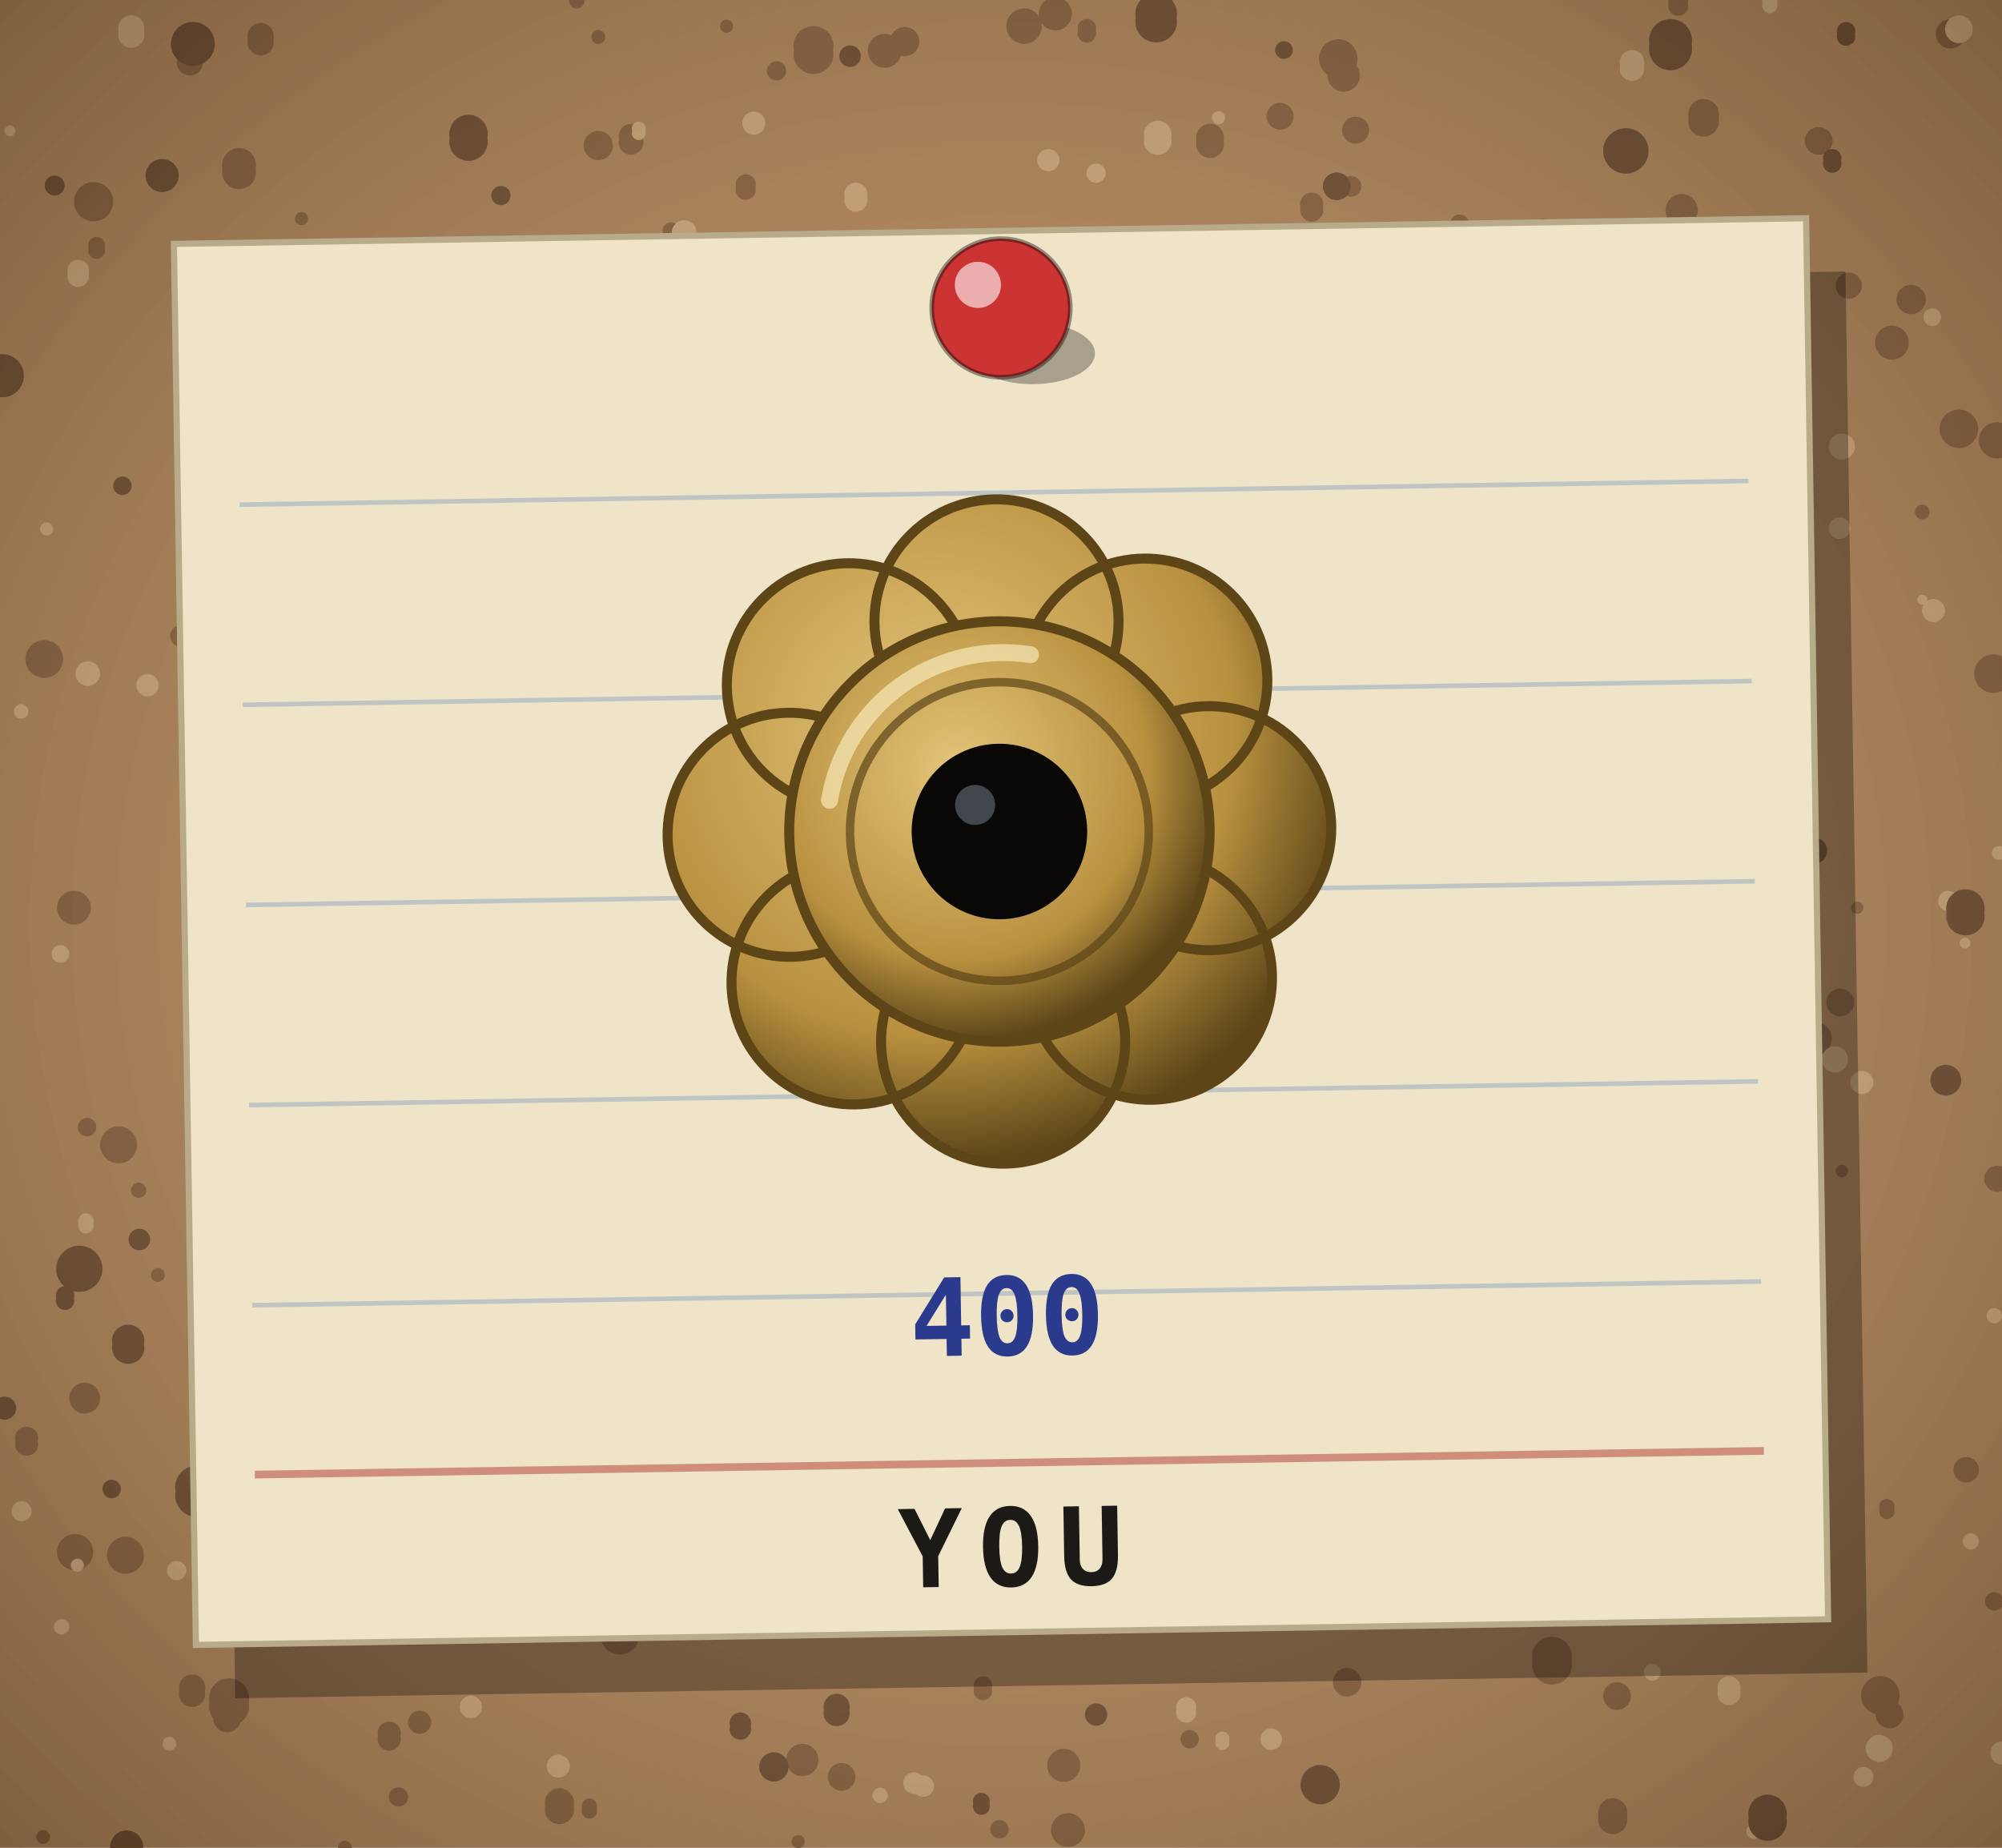
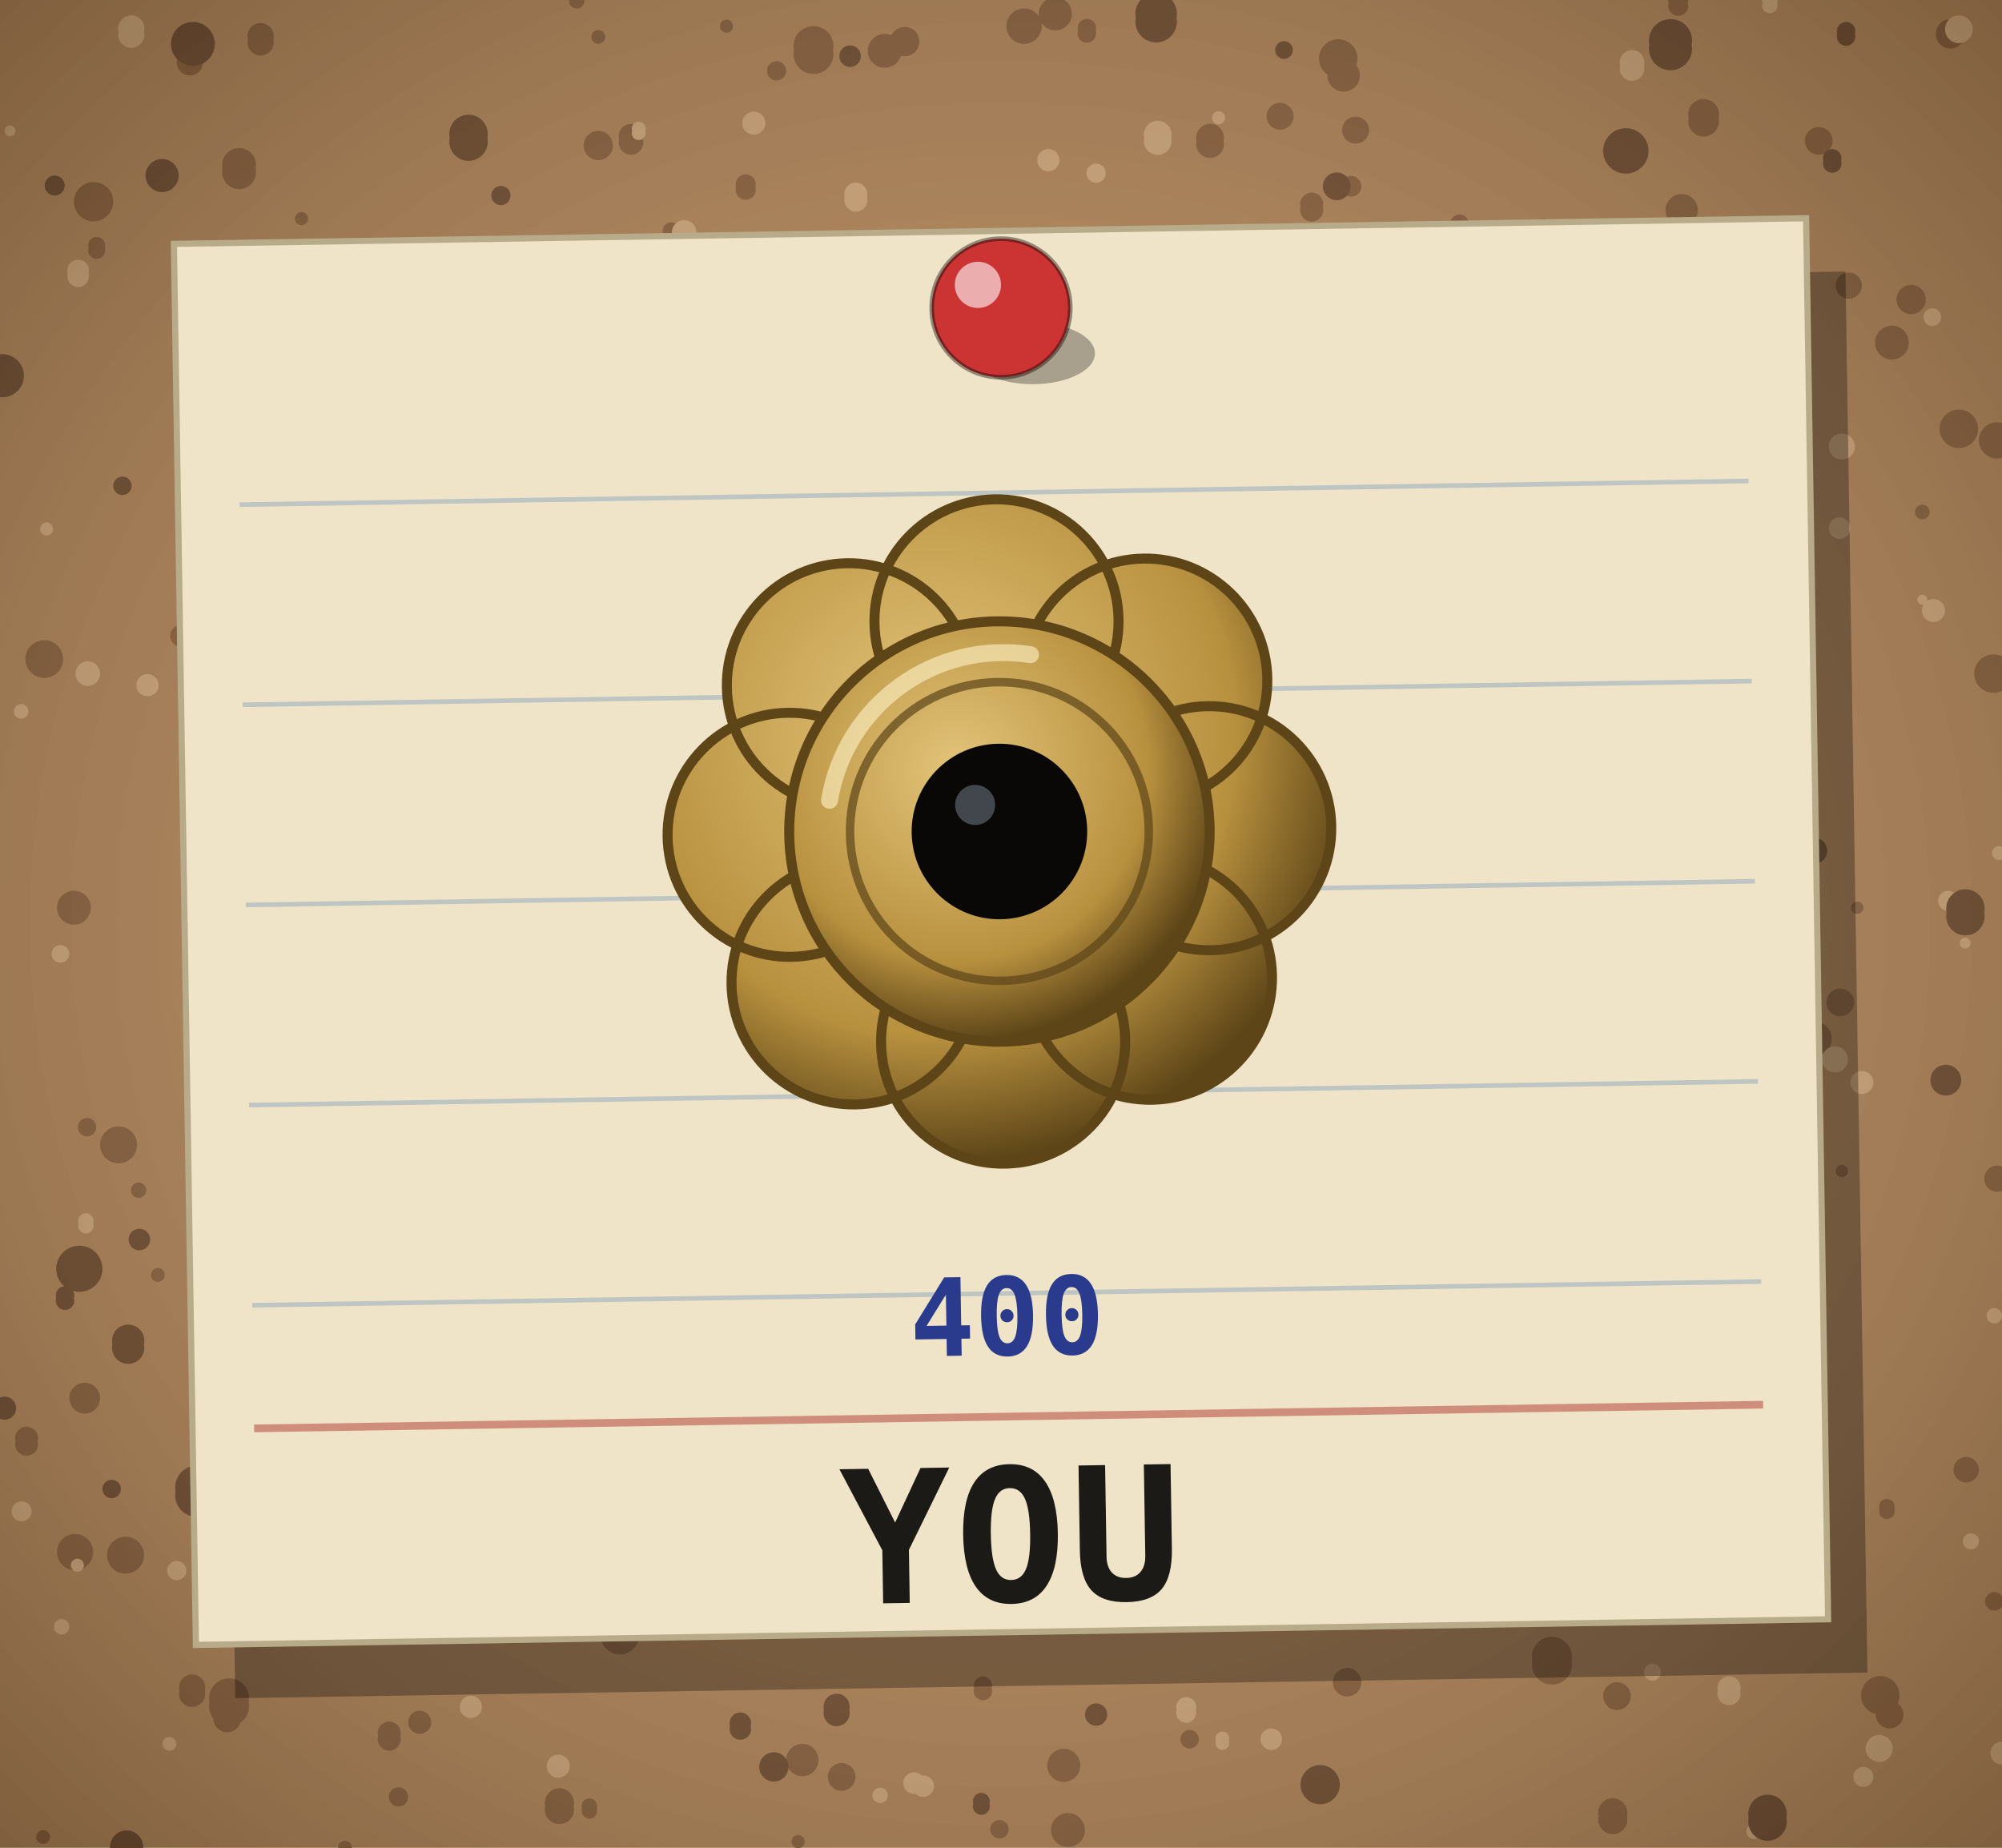
<svg xmlns="http://www.w3.org/2000/svg" viewBox="0 0 260 240" width="260" height="240" role="img" aria-labelledby="pin-you-t pin-you-d">
  <defs>
    <radialGradient id="pin-you-rg1" cx="0.5" cy="0.5" r="0.8">
      <stop offset="0%" stop-color="#fff" stop-opacity="0.1" />
      <stop offset="100%" stop-color="#000" stop-opacity="0.4" />
    </radialGradient>
    <radialGradient id="pin-you-rg2" cx="0.4" cy="0.35" r="0.65">
      <stop offset="0%" stop-color="#e3c47a" stop-opacity="1" />
      <stop offset="70%" stop-color="#b8913f" stop-opacity="1" />
      <stop offset="100%" stop-color="#5d4518" stop-opacity="1" />
    </radialGradient>
  </defs>
  <rect x="0" y="0" width="260" height="240" fill="#b5824e" />
  <path d="M40.1,188.8a1,1 0 1,0 2,0a1,1 0 1,0 -2,0M145.4,147.7a1.7,1.7 0 1,0 3.4,0a1.7,1.7 0 1,0 -3.4,0M251.4,4.4a1.9,1.9 0 1,0 3.8,0a1.9,1.9 0 1,0 -3.8,0M248.7,66.5a0.9,0.9 0 1,0 1.9,0a0.9,0.9 0 1,0 -1.9,0M199,215.7a2.6,2.6 0 1,0 5.1,0a2.6,2.6 0 1,0 -5.1,0M171.3,7.6a2.5,2.5 0 1,0 5,0a2.5,2.5 0 1,0 -5,0M122.6,116.2a2.3,2.3 0 1,0 4.5,0a2.3,2.3 0 1,0 -4.5,0M38.1,86.7a0.9,0.9 0 1,0 1.9,0a0.9,0.9 0 1,0 -1.9,0M45.4,85a1,1 0 1,0 2,0a1,1 0 1,0 -2,0M217.1,38.6a2,2 0 1,0 4.1,0a2,2 0 1,0 -4.1,0M191.7,41.6a1.6,1.6 0 1,0 3.3,0a1.6,1.6 0 1,0 -3.3,0M172.4,9.8a2.1,2.1 0 1,0 4.2,0a2.1,2.1 0 1,0 -4.2,0M168.9,26.9a1.5,1.5 0 1,0 2.9,0a1.5,1.5 0 1,0 -2.9,0M176.1,189.6a1.6,1.6 0 1,0 3.3,0a1.6,1.6 0 1,0 -3.3,0M63.8,167.6a1.4,1.4 0 1,0 2.9,0a1.4,1.4 0 1,0 -2.9,0M70.1,190.5a2.3,2.3 0 1,0 4.7,0a2.3,2.3 0 1,0 -4.7,0M44,165.9a1.2,1.2 0 1,0 2.4,0a1.2,1.2 0 1,0 -2.4,0M164.5,15.1a1.7,1.7 0 1,0 3.5,0a1.7,1.7 0 1,0 -3.5,0M155.4,18.3a1.8,1.8 0 1,0 3.5,0a1.8,1.8 0 1,0 -3.5,0M31,210.4a2,2 0 1,0 3.9,0a2,2 0 1,0 -3.9,0M46.4,119.3a2.1,2.1 0 1,0 4.2,0a2.1,2.1 0 1,0 -4.2,0M156.9,132.7a2.3,2.3 0 1,0 4.5,0a2.3,2.3 0 1,0 -4.5,0M170.1,168.6a2.1,2.1 0 1,0 4.2,0a2.1,2.1 0 1,0 -4.2,0M182.8,100.6a2.4,2.4 0 1,0 4.7,0a2.4,2.4 0 1,0 -4.7,0M4.7,238.6a0.9,0.9 0 1,0 1.8,0a0.9,0.9 0 1,0 -1.8,0M240.4,117.9a0.8,0.8 0 1,0 1.6,0a0.8,0.8 0 1,0 -1.6,0M181.5,116.7a2.3,2.3 0 1,0 4.6,0a2.3,2.3 0 1,0 -4.6,0M75.6,134.2a1,1 0 1,0 2,0a1,1 0 1,0 -2,0M208.2,220.3a1.8,1.8 0 1,0 3.6,0a1.8,1.8 0 1,0 -3.6,0M71.5,207a2.4,2.4 0 1,0 4.9,0a2.4,2.4 0 1,0 -4.9,0M47.3,172.1a1.3,1.3 0 1,0 2.6,0a1.3,1.3 0 1,0 -2.6,0M90.2,39.5a1.9,1.9 0 1,0 3.9,0a1.9,1.9 0 1,0 -3.9,0M103.1,6.5a2.6,2.6 0 1,0 5.1,0a2.6,2.6 0 1,0 -5.1,0M31.5,114.3a1.8,1.8 0 1,0 3.7,0a1.8,1.8 0 1,0 -3.7,0M128.2,82.4a2.4,2.4 0 1,0 4.8,0a2.4,2.4 0 1,0 -4.8,0M238.4,37.1a1.7,1.7 0 1,0 3.4,0a1.7,1.7 0 1,0 -3.4,0M244.1,196a1,1 0 1,0 1.9,0a1,1 0 1,0 -1.9,0M190,75.9a1.3,1.3 0 1,0 2.5,0a1.3,1.3 0 1,0 -2.5,0M3.3,85.6a2.4,2.4 0 1,0 4.9,0a2.4,2.4 0 1,0 -4.9,0M49.1,225.5a1.5,1.5 0 1,0 2.9,0a1.5,1.5 0 1,0 -2.9,0M181.3,44.9a1.8,1.8 0 1,0 3.5,0a1.8,1.8 0 1,0 -3.5,0M174.1,24.2a1.3,1.3 0 1,0 2.7,0a1.3,1.3 0 1,0 -2.7,0M243.6,222.7a1.8,1.8 0 1,0 3.6,0a1.8,1.8 0 1,0 -3.6,0M157.5,68.3a1.4,1.4 0 1,0 2.9,0a1.4,1.4 0 1,0 -2.9,0M107.5,230.8a1.8,1.8 0 1,0 3.6,0a1.8,1.8 0 1,0 -3.6,0M198.9,37a1.8,1.8 0 1,0 3.5,0a1.8,1.8 0 1,0 -3.5,0M68.8,110.5a1.6,1.6 0 1,0 3.2,0a1.6,1.6 0 1,0 -3.2,0M161,44.2a2.5,2.5 0 1,0 5,0a2.5,2.5 0 1,0 -5,0M57.2,183.3a1.8,1.8 0 1,0 3.6,0a1.8,1.8 0 1,0 -3.6,0M215.7,89.6a1.6,1.6 0 1,0 3.2,0a1.6,1.6 0 1,0 -3.2,0M101.4,102.6a2.2,2.2 0 1,0 4.4,0a2.2,2.2 0 1,0 -4.4,0M82.8,33a0.9,0.9 0 1,0 1.8,0a0.9,0.9 0 1,0 -1.8,0M11.5,32.2a1.1,1.1 0 1,0 2.1,0a1.1,1.1 0 1,0 -2.1,0M99.6,9.2a1.2,1.2 0 1,0 2.5,0a1.2,1.2 0 1,0 -2.5,0M33.4,129.3a2.1,2.1 0 1,0 4.2,0a2.1,2.1 0 1,0 -4.2,0M2,187.2a1.5,1.5 0 1,0 2.9,0a1.5,1.5 0 1,0 -2.9,0M35.8,175.1a2,2 0 1,0 3.9,0a2,2 0 1,0 -3.9,0M81.2,189.8a1.8,1.8 0 1,0 3.5,0a1.8,1.8 0 1,0 -3.5,0M173.1,218.5a1.8,1.8 0 1,0 3.7,0a1.8,1.8 0 1,0 -3.7,0M131.7,186.5a2.3,2.3 0 1,0 4.7,0a2.3,2.3 0 1,0 -4.7,0M75.6,234.9a1,1 0 1,0 1.9,0a1,1 0 1,0 -1.9,0M175.8,83.4a1.8,1.8 0 1,0 3.6,0a1.8,1.8 0 1,0 -3.6,0M188.4,29.4a1.2,1.2 0 1,0 2.3,0a1.2,1.2 0 1,0 -2.3,0M121.9,64.2a2.2,2.2 0 1,0 4.5,0a2.2,2.2 0 1,0 -4.5,0M13.9,202a2.4,2.4 0 1,0 4.8,0a2.4,2.4 0 1,0 -4.8,0M109.1,161a1.6,1.6 0 1,0 3.2,0a1.6,1.6 0 1,0 -3.2,0M65.9,56.6a1.8,1.8 0 1,0 3.7,0a1.8,1.8 0 1,0 -3.7,0M154.9,155.1a2.2,2.2 0 1,0 4.5,0a2.2,2.2 0 1,0 -4.5,0M219.3,15.3a2,2 0 1,0 3.9,0a2,2 0 1,0 -3.9,0M145.5,162.8a0.9,0.9 0 1,0 1.9,0a0.9,0.9 0 1,0 -1.9,0M27.2,221.1a2.6,2.6 0 1,0 5.1,0a2.6,2.6 0 1,0 -5.1,0M73.9,0.1a1,1 0 1,0 2,0a1,1 0 1,0 -2,0M203.6,39.7a2.3,2.3 0 1,0 4.7,0a2.3,2.3 0 1,0 -4.7,0M168.6,32.6a1.7,1.7 0 1,0 3.4,0a1.7,1.7 0 1,0 -3.4,0M174.3,16.9a1.7,1.7 0 1,0 3.5,0a1.7,1.7 0 1,0 -3.5,0M117.2,51.8a2.5,2.5 0 1,0 5,0a2.5,2.5 0 1,0 -5,0M165.6,190.5a2.5,2.5 0 1,0 4.9,0a2.5,2.5 0 1,0 -4.9,0M243.5,44.5a2.2,2.2 0 1,0 4.4,0a2.2,2.2 0 1,0 -4.4,0M102.1,228.6a2.1,2.1 0 1,0 4.2,0a2.1,2.1 0 1,0 -4.2,0M148.7,18.1a1.3,1.3 0 1,0 2.6,0a1.3,1.3 0 1,0 -2.6,0M102.8,112.9a1,1 0 1,0 2,0a1,1 0 1,0 -2,0M115.2,205.4a2.4,2.4 0 1,0 4.7,0a2.4,2.4 0 1,0 -4.7,0M123.9,79.8a0.8,0.8 0 1,0 1.6,0a0.8,0.8 0 1,0 -1.6,0M59.9,117.3a2.1,2.1 0 1,0 4.2,0a2.1,2.1 0 1,0 -4.2,0M136.5,237.7a2.2,2.2 0 1,0 4.4,0a2.2,2.2 0 1,0 -4.4,0M213.7,158.4a0.8,0.8 0 1,0 1.6,0a0.8,0.8 0 1,0 -1.6,0M93.5,3.4a0.8,0.8 0 1,0 1.7,0a0.8,0.8 0 1,0 -1.7,0M207.4,69.1a2.2,2.2 0 1,0 4.4,0a2.2,2.2 0 1,0 -4.4,0M115.6,5.4a1.9,1.9 0 1,0 3.8,0a1.9,1.9 0 1,0 -3.8,0M78,212.4a2.5,2.5 0 1,0 5,0a2.5,2.5 0 1,0 -5,0M132.7,158a2.3,2.3 0 1,0 4.5,0a2.3,2.3 0 1,0 -4.5,0M193.1,113.9a2.5,2.5 0 1,0 5,0a2.5,2.5 0 1,0 -5,0M17,154.6a1,1 0 1,0 2,0a1,1 0 1,0 -2,0M58.4,144.1a2.6,2.6 0 1,0 5.1,0a2.6,2.6 0 1,0 -5.1,0M153.3,225.9a1.2,1.2 0 1,0 2.4,0a1.2,1.2 0 1,0 -2.4,0M44.2,193a0.8,0.8 0 1,0 1.7,0a0.8,0.8 0 1,0 -1.7,0M257.7,153.1a1.7,1.7 0 1,0 3.4,0a1.7,1.7 0 1,0 -3.4,0M100.3,62.3a0.9,0.9 0 1,0 1.8,0a0.9,0.9 0 1,0 -1.8,0M73.6,110.4a1,1 0 1,0 2.1,0a1,1 0 1,0 -2.1,0M102.8,239.2a0.8,0.8 0 1,0 1.7,0a0.8,0.8 0 1,0 -1.7,0M257.8,208a1.2,1.2 0 1,0 2.4,0a1.2,1.2 0 1,0 -2.4,0M32.2,5.1a1.7,1.7 0 1,0 3.3,0a1.7,1.7 0 1,0 -3.3,0M185.3,34.2a1.6,1.6 0 1,0 3.2,0a1.6,1.6 0 1,0 -3.2,0M170.6,45a1.8,1.8 0 1,0 3.7,0a1.8,1.8 0 1,0 -3.7,0M48.8,124.3a1.4,1.4 0 1,0 2.8,0a1.4,1.4 0 1,0 -2.8,0M207.6,235.9a1.9,1.9 0 1,0 3.7,0a1.9,1.9 0 1,0 -3.7,0M257,57.2a2.3,2.3 0 1,0 4.7,0a2.3,2.3 0 1,0 -4.7,0M134.9,1.8a2.1,2.1 0 1,0 4.3,0a2.1,2.1 0 1,0 -4.3,0M256.4,87.5a2.5,2.5 0 1,0 5,0a2.5,2.5 0 1,0 -5,0M84,209.1a2.5,2.5 0 1,0 4.9,0a2.5,2.5 0 1,0 -4.9,0M86.1,30.3a1.1,1.1 0 1,0 2.1,0a1.1,1.1 0 1,0 -2.1,0M71.6,44.1a1.1,1.1 0 1,0 2.3,0a1.1,1.1 0 1,0 -2.3,0M233.6,134.9a2.1,2.1 0 1,0 4.3,0a2.1,2.1 0 1,0 -4.3,0M75.8,18.9a1.9,1.9 0 1,0 3.8,0a1.9,1.9 0 1,0 -3.8,0M40.1,68.7a1,1 0 1,0 2.1,0a1,1 0 1,0 -2.1,0M172.4,176.1a2.2,2.2 0 1,0 4.4,0a2.2,2.2 0 1,0 -4.4,0M110.1,136.3a1.8,1.8 0 1,0 3.6,0a1.8,1.8 0 1,0 -3.6,0M22.1,82.6a1.4,1.4 0 1,0 2.8,0a1.4,1.4 0 1,0 -2.8,0M35.6,119.8a0.9,0.9 0 1,0 1.9,0a0.9,0.9 0 1,0 -1.9,0M165.1,33.4a1.7,1.7 0 1,0 3.4,0a1.7,1.7 0 1,0 -3.4,0M104.5,72.3a1.8,1.8 0 1,0 3.6,0a1.8,1.8 0 1,0 -3.6,0M145.2,91.9a2,2 0 1,0 4,0a2,2 0 1,0 -4,0M95.6,24.3a1.3,1.3 0 1,0 2.5,0a1.3,1.3 0 1,0 -2.5,0M136.4,119.7a1.9,1.9 0 1,0 3.8,0a1.9,1.9 0 1,0 -3.8,0M23.3,219.6a1.7,1.7 0 1,0 3.3,0a1.7,1.7 0 1,0 -3.3,0M32,173.1a2.2,2.2 0 1,0 4.4,0a2.2,2.2 0 1,0 -4.4,0M151.2,167.2a2,2 0 1,0 4,0a2,2 0 1,0 -4,0M136,229.3a2.1,2.1 0 1,0 4.3,0a2.1,2.1 0 1,0 -4.3,0M84.1,189.8a2.5,2.5 0 1,0 5,0a2.5,2.5 0 1,0 -5,0M207.5,137.4a2.3,2.3 0 1,0 4.6,0a2.3,2.3 0 1,0 -4.6,0M183.6,81.2a1.8,1.8 0 1,0 3.6,0a1.8,1.8 0 1,0 -3.6,0M238.4,152.1a0.8,0.8 0 1,0 1.6,0a0.8,0.8 0 1,0 -1.6,0M114.5,174.1a1.5,1.5 0 1,0 2.9,0a1.5,1.5 0 1,0 -2.9,0M208.5,127.3a1.1,1.1 0 1,0 2.3,0a1.1,1.1 0 1,0 -2.3,0M122.6,143.1a1.5,1.5 0 1,0 3.1,0a1.5,1.5 0 1,0 -3.1,0M199.9,64.4a1.1,1.1 0 1,0 2.2,0a1.1,1.1 0 1,0 -2.2,0M9.6,26.2a2.5,2.5 0 1,0 5.1,0a2.5,2.5 0 1,0 -5.1,0M134.7,75.6a1.2,1.2 0 1,0 2.5,0a1.2,1.2 0 1,0 -2.5,0M128.6,237.6a1.2,1.2 0 1,0 2.4,0a1.2,1.2 0 1,0 -2.4,0M79.1,103.5a1.7,1.7 0 1,0 3.4,0a1.7,1.7 0 1,0 -3.4,0M61.5,51.7a2,2 0 1,0 4,0a2,2 0 1,0 -4,0M234.4,18.3a1.8,1.8 0 1,0 3.6,0a1.8,1.8 0 1,0 -3.6,0M201.6,58.6a2,2 0 1,0 4,0a2,2 0 1,0 -4,0M253.7,190.9a1.6,1.6 0 1,0 3.3,0a1.6,1.6 0 1,0 -3.3,0M38.3,28.4a0.8,0.8 0 1,0 1.7,0a0.8,0.8 0 1,0 -1.7,0M130.7,3.4a2.3,2.3 0 1,0 4.6,0a2.3,2.3 0 1,0 -4.6,0M246.3,38.9a1.9,1.9 0 1,0 3.8,0a1.9,1.9 0 1,0 -3.8,0M223.9,141.5a1.3,1.3 0 1,0 2.6,0a1.3,1.3 0 1,0 -2.6,0M143.9,192a0.9,0.9 0 1,0 1.9,0a0.9,0.9 0 1,0 -1.9,0M7.4,117.9a2.2,2.2 0 1,0 4.4,0a2.2,2.2 0 1,0 -4.4,0M27.7,223.2a1.8,1.8 0 1,0 3.6,0a1.8,1.8 0 1,0 -3.6,0M10.1,146.4a1.2,1.2 0 1,0 2.4,0a1.2,1.2 0 1,0 -2.4,0M131.6,171.1a1.9,1.9 0 1,0 3.8,0a1.9,1.9 0 1,0 -3.8,0M19.6,165.6a0.9,0.9 0 1,0 1.8,0a0.9,0.9 0 1,0 -1.8,0M64.4,94.2a2.2,2.2 0 1,0 4.3,0a2.2,2.2 0 1,0 -4.3,0M241.7,220.2a2.5,2.5 0 1,0 5,0a2.5,2.5 0 1,0 -5,0M113.5,56.4a1.9,1.9 0 1,0 3.9,0a1.9,1.9 0 1,0 -3.9,0M140.6,61.5a1.5,1.5 0 1,0 2.9,0a1.5,1.5 0 1,0 -2.9,0M237.2,130.2a1.8,1.8 0 1,0 3.6,0a1.8,1.8 0 1,0 -3.6,0M214.3,103.6a1.3,1.3 0 1,0 2.5,0a1.3,1.3 0 1,0 -2.5,0M7.4,201.6a2.3,2.3 0 1,0 4.7,0a2.3,2.3 0 1,0 -4.7,0M71.2,115.8a2.4,2.4 0 1,0 4.8,0a2.4,2.4 0 1,0 -4.8,0M126,156.6a2.4,2.4 0 1,0 4.8,0a2.4,2.4 0 1,0 -4.8,0M53,223.7a1.5,1.5 0 1,0 3,0a1.5,1.5 0 1,0 -3,0M225.3,39.2a2.4,2.4 0 1,0 4.8,0a2.4,2.4 0 1,0 -4.8,0M76.8,4.8a0.9,0.9 0 1,0 1.8,0a0.9,0.9 0 1,0 -1.8,0M165,43.7a1.1,1.1 0 1,0 2.3,0a1.1,1.1 0 1,0 -2.3,0M28.9,21.9a2.2,2.2 0 1,0 4.3,0a2.2,2.2 0 1,0 -4.3,0M64.1,48.4a2.3,2.3 0 1,0 4.6,0a2.3,2.3 0 1,0 -4.6,0M9,181.6a2,2 0 1,0 4,0a2,2 0 1,0 -4,0M112.7,6.6a2.2,2.2 0 1,0 4.4,0a2.2,2.2 0 1,0 -4.4,0M126.3,194.1a1.9,1.9 0 1,0 3.8,0a1.9,1.9 0 1,0 -3.8,0M70.8,234.6a1.9,1.9 0 1,0 3.7,0a1.9,1.9 0 1,0 -3.7,0M32.1,90.1a1.9,1.9 0 1,0 3.9,0a1.9,1.9 0 1,0 -3.9,0M223.6,129.6a1.2,1.2 0 1,0 2.3,0a1.2,1.2 0 1,0 -2.3,0M89.3,171.9a2.1,2.1 0 1,0 4.2,0a2.1,2.1 0 1,0 -4.2,0M23,7.7a1.7,1.7 0 1,0 3.3,0a1.7,1.7 0 1,0 -3.3,0M140,4a1.2,1.2 0 1,0 2.3,0a1.2,1.2 0 1,0 -2.3,0M142.7,147.2a2.1,2.1 0 1,0 4.3,0a2.1,2.1 0 1,0 -4.3,0M51.7,169.1a1.5,1.5 0 1,0 3.1,0a1.5,1.5 0 1,0 -3.1,0M157.5,129.2a0.9,0.9 0 1,0 1.8,0a0.9,0.9 0 1,0 -1.8,0M56.8,127.9a2.6,2.6 0 1,0 5.2,0a2.6,2.6 0 1,0 -5.2,0M67,37.6a1.6,1.6 0 1,0 3.2,0a1.6,1.6 0 1,0 -3.2,0M211.2,36a2,2 0 1,0 4,0a2,2 0 1,0 -4,0M217.4,47.7a1.7,1.7 0 1,0 3.3,0a1.7,1.7 0 1,0 -3.3,0M126.5,219.3a1.2,1.2 0 1,0 2.3,0a1.2,1.2 0 1,0 -2.3,0M33.3,193a1.4,1.4 0 1,0 2.9,0a1.4,1.4 0 1,0 -2.9,0M138.3,97.9a2,2 0 1,0 4,0a2,2 0 1,0 -4,0M92.5,99.2a2.6,2.6 0 1,0 5.2,0a2.6,2.6 0 1,0 -5.2,0M160,32.3a2.2,2.2 0 1,0 4.4,0a2.2,2.2 0 1,0 -4.4,0M31.6,195.8a0.9,0.9 0 1,0 1.8,0a0.9,0.9 0 1,0 -1.8,0M223.4,73.2a1.6,1.6 0 1,0 3.2,0a1.6,1.6 0 1,0 -3.2,0M100.5,37.3a1.8,1.8 0 1,0 3.7,0a1.8,1.8 0 1,0 -3.7,0M69.7,105.3a1.7,1.7 0 1,0 3.4,0a1.7,1.7 0 1,0 -3.4,0M50.5,233.4a1.2,1.2 0 1,0 2.5,0a1.2,1.2 0 1,0 -2.5,0M154.3,33.7a1.5,1.5 0 1,0 3.1,0a1.5,1.5 0 1,0 -3.1,0M91,114.1a1.9,1.9 0 1,0 3.9,0a1.9,1.9 0 1,0 -3.9,0M80.4,18.1a1.6,1.6 0 1,0 3.1,0a1.6,1.6 0 1,0 -3.1,0M13,148.7a2.4,2.4 0 1,0 4.8,0a2.4,2.4 0 1,0 -4.8,0M146.5,149.8a1.9,1.9 0 1,0 3.7,0a1.9,1.9 0 1,0 -3.7,0M136.1,197.1a1.4,1.4 0 1,0 2.8,0a1.4,1.4 0 1,0 -2.8,0M142.3,181.5a1.5,1.5 0 1,0 3.1,0a1.5,1.5 0 1,0 -3.1,0M176.1,57.6a1.4,1.4 0 1,0 2.8,0a1.4,1.4 0 1,0 -2.8,0M107.1,177.1a1.9,1.9 0 1,0 3.7,0a1.9,1.9 0 1,0 -3.7,0M101.9,145a0.9,0.9 0 1,0 1.8,0a0.9,0.9 0 1,0 -1.8,0M43.9,240a0.9,0.9 0 1,0 1.8,0a0.9,0.9 0 1,0 -1.8,0M107.7,124.5a0.9,0.9 0 1,0 1.7,0a0.9,0.9 0 1,0 -1.7,0M107.7,77.5a1.5,1.5 0 1,0 2.9,0a1.5,1.5 0 1,0 -2.9,0M216.3,27.3a2.1,2.1 0 1,0 4.2,0a2.1,2.1 0 1,0 -4.2,0M216.7,0.4a1.3,1.3 0 1,0 2.5,0a1.3,1.3 0 1,0 -2.5,0M251.9,55.7a2.5,2.5 0 1,0 5,0a2.5,2.5 0 1,0 -5,0M141.7,87.2a1.7,1.7 0 1,0 3.4,0a1.7,1.7 0 1,0 -3.4,0M28.2,207.5a0.9,0.9 0 1,0 1.9,0a0.9,0.9 0 1,0 -1.9,0M195.1,163.2a2.3,2.3 0 1,0 4.6,0a2.3,2.3 0 1,0 -4.6,0" fill="#8a5a30" />
  <path d="M75,44.2a1.2,1.2 0 1,0 2.3,0a1.2,1.2 0 1,0 -2.3,0M90.1,133.4a1.4,1.4 0 1,0 2.9,0a1.4,1.4 0 1,0 -2.9,0M60.9,150.5a0.8,0.8 0 1,0 1.6,0a0.8,0.8 0 1,0 -1.6,0M249,77.9a0.6,0.6 0 1,0 1.3,0a0.6,0.6 0 1,0 -1.3,0M213.8,186.5a1.7,1.7 0 1,0 3.4,0a1.7,1.7 0 1,0 -3.4,0M194.7,84.1a1.1,1.1 0 1,0 2.2,0a1.1,1.1 0 1,0 -2.2,0M181.9,129.5a1,1 0 1,0 2,0a1,1 0 1,0 -2,0M229.1,109.6a1.1,1.1 0 1,0 2.3,0a1.1,1.1 0 1,0 -2.3,0M168.1,82.2a1.3,1.3 0 1,0 2.5,0a1.3,1.3 0 1,0 -2.5,0M258,170.9a1,1 0 1,0 2,0a1,1 0 1,0 -2,0M258.7,110.8a0.9,0.9 0 1,0 1.8,0a0.9,0.9 0 1,0 -1.8,0M143.7,113.5a1.1,1.1 0 1,0 2.1,0a1.1,1.1 0 1,0 -2.1,0M115.4,99.9a1,1 0 1,0 2,0a1,1 0 1,0 -2,0M71,229.4a1.5,1.5 0 1,0 3,0a1.5,1.5 0 1,0 -3,0M7,211.3a1,1 0 1,0 2,0a1,1 0 1,0 -2,0M249.6,79.3a1.5,1.5 0 1,0 3,0a1.5,1.5 0 1,0 -3,0M228.9,0.4a1,1 0 1,0 1.9,0a1,1 0 1,0 -1.9,0M111.1,182.7a0.7,0.7 0 1,0 1.4,0a0.7,0.7 0 1,0 -1.4,0M111.4,48a1,1 0 1,0 2,0a1,1 0 1,0 -2,0M152.8,222.1a1.3,1.3 0 1,0 2.5,0a1.3,1.3 0 1,0 -2.5,0M225,168.6a1.7,1.7 0 1,0 3.3,0a1.7,1.7 0 1,0 -3.3,0M135.4,202.2a0.7,0.7 0 1,0 1.4,0a0.7,0.7 0 1,0 -1.4,0M228.3,120.2a1.5,1.5 0 1,0 3,0a1.5,1.5 0 1,0 -3,0M98.2,105a0.8,0.8 0 1,0 1.6,0a0.8,0.8 0 1,0 -1.6,0M220.5,181.1a1.5,1.5 0 1,0 3,0a1.5,1.5 0 1,0 -3,0M66.1,197.7a1.8,1.8 0 1,0 3.6,0a1.8,1.8 0 1,0 -3.6,0M73,131.1a0.7,0.7 0 1,0 1.5,0a0.7,0.7 0 1,0 -1.5,0M148.6,17.9a1.8,1.8 0 1,0 3.5,0a1.8,1.8 0 1,0 -3.5,0M26.7,196.6a1.5,1.5 0 1,0 3,0a1.5,1.5 0 1,0 -3,0M134.7,20.8a1.4,1.4 0 1,0 2.9,0a1.4,1.4 0 1,0 -2.9,0M148.7,171.9a1.4,1.4 0 1,0 2.8,0a1.4,1.4 0 1,0 -2.8,0M258.5,227.7a1.5,1.5 0 1,0 3,0a1.5,1.5 0 1,0 -3,0M135,79.5a0.9,0.9 0 1,0 1.8,0a0.9,0.9 0 1,0 -1.8,0M88.5,50.6a1.3,1.3 0 1,0 2.6,0a1.3,1.3 0 1,0 -2.6,0M210.4,8.5a1.6,1.6 0 1,0 3.1,0a1.6,1.6 0 1,0 -3.1,0M213.3,81.3a0.8,0.8 0 1,0 1.7,0a0.8,0.8 0 1,0 -1.7,0M221.8,189a1.7,1.7 0 1,0 3.4,0a1.7,1.7 0 1,0 -3.4,0M213.5,217.2a1.1,1.1 0 1,0 2.2,0a1.1,1.1 0 1,0 -2.2,0M51,171.3a1,1 0 1,0 2,0a1,1 0 1,0 -2,0M237.5,58a1.7,1.7 0 1,0 3.4,0a1.7,1.7 0 1,0 -3.4,0M1.8,92.4a0.9,0.9 0 1,0 1.9,0a0.9,0.9 0 1,0 -1.9,0M144.2,126.2a0.7,0.7 0 1,0 1.4,0a0.7,0.7 0 1,0 -1.4,0M8.8,35.5a1.4,1.4 0 1,0 2.7,0a1.4,1.4 0 1,0 -2.7,0M109.7,25.6a1.5,1.5 0 1,0 2.9,0a1.5,1.5 0 1,0 -2.9,0M168.6,169.2a1.1,1.1 0 1,0 2.1,0a1.1,1.1 0 1,0 -2.1,0M21.1,226.5a0.9,0.9 0 1,0 1.8,0a0.9,0.9 0 1,0 -1.8,0M174.1,136.5a1.8,1.8 0 1,0 3.5,0a1.8,1.8 0 1,0 -3.5,0M70.2,61.2a1.4,1.4 0 1,0 2.7,0a1.4,1.4 0 1,0 -2.7,0M199.9,102.4a1.4,1.4 0 1,0 2.7,0a1.4,1.4 0 1,0 -2.7,0M10.2,158.9a1,1 0 1,0 1.9,0a1,1 0 1,0 -1.9,0M38.1,83.4a0.8,0.8 0 1,0 1.5,0a0.8,0.8 0 1,0 -1.5,0M165.1,35.9a0.9,0.9 0 1,0 1.9,0a0.9,0.9 0 1,0 -1.9,0M219.6,153.1a1.4,1.4 0 1,0 2.7,0a1.4,1.4 0 1,0 -2.7,0M179.1,34.4a1.2,1.2 0 1,0 2.5,0a1.2,1.2 0 1,0 -2.5,0M40.3,57.3a1.2,1.2 0 1,0 2.3,0a1.2,1.2 0 1,0 -2.3,0M242.3,227.1a1.7,1.7 0 1,0 3.5,0a1.7,1.7 0 1,0 -3.5,0M240.3,140.6a1.5,1.5 0 1,0 3,0a1.5,1.5 0 1,0 -3,0M197.5,77.1a1.6,1.6 0 1,0 3.2,0a1.6,1.6 0 1,0 -3.2,0M9.2,203.3a0.8,0.8 0 1,0 1.7,0a0.8,0.8 0 1,0 -1.7,0M249.8,41.2a1.1,1.1 0 1,0 2.3,0a1.1,1.1 0 1,0 -2.3,0M169.4,90.6a0.8,0.8 0 1,0 1.5,0a0.8,0.8 0 1,0 -1.5,0M254.9,200.2a1,1 0 1,0 2.1,0a1,1 0 1,0 -2.1,0M84.4,188.8a1.5,1.5 0 1,0 3,0a1.5,1.5 0 1,0 -3,0M37,183.3a0.7,0.7 0 1,0 1.5,0a0.7,0.7 0 1,0 -1.5,0M162.6,85a1.1,1.1 0 1,0 2.2,0a1.1,1.1 0 1,0 -2.2,0M140.6,133.3a0.9,0.9 0 1,0 1.7,0a0.9,0.9 0 1,0 -1.7,0M98.6,78.4a1,1 0 1,0 1.9,0a1,1 0 1,0 -1.9,0M96.4,16a1.5,1.5 0 1,0 3,0a1.5,1.5 0 1,0 -3,0M93.9,178.3a0.7,0.7 0 1,0 1.4,0a0.7,0.7 0 1,0 -1.4,0M93.8,140.2a1.8,1.8 0 1,0 3.6,0a1.8,1.8 0 1,0 -3.6,0M157.4,15.3a0.8,0.8 0 1,0 1.7,0a0.8,0.8 0 1,0 -1.7,0M175.4,79.5a1.1,1.1 0 1,0 2.2,0a1.1,1.1 0 1,0 -2.2,0M223.1,219.6a1.5,1.5 0 1,0 2.9,0a1.5,1.5 0 1,0 -2.9,0M237.5,68.6a1.4,1.4 0 1,0 2.8,0a1.4,1.4 0 1,0 -2.8,0M61,111.2a1.5,1.5 0 1,0 3,0a1.5,1.5 0 1,0 -3,0M181.1,58.2a1,1 0 1,0 2,0a1,1 0 1,0 -2,0M6.7,123.9a1.1,1.1 0 1,0 2.3,0a1.1,1.1 0 1,0 -2.3,0M106,90.8a1.5,1.5 0 1,0 3,0a1.5,1.5 0 1,0 -3,0M59.9,89.7a0.7,0.7 0 1,0 1.4,0a0.7,0.7 0 1,0 -1.4,0M229.6,200.6a1.6,1.6 0 1,0 3.2,0a1.6,1.6 0 1,0 -3.2,0M85.6,128.7a1.8,1.8 0 1,0 3.5,0a1.8,1.8 0 1,0 -3.5,0M113.3,233.2a1,1 0 1,0 2,0a1,1 0 1,0 -2,0M157.9,226.1a0.9,0.9 0 1,0 1.7,0a0.9,0.9 0 1,0 -1.7,0M240.7,230.8a1.3,1.3 0 1,0 2.6,0a1.3,1.3 0 1,0 -2.6,0M150.6,118a1.6,1.6 0 1,0 3.1,0a1.6,1.6 0 1,0 -3.1,0M252.6,3.8a1.8,1.8 0 1,0 3.6,0a1.8,1.8 0 1,0 -3.6,0M62.9,163a1.3,1.3 0 1,0 2.6,0a1.3,1.3 0 1,0 -2.6,0M15.4,4.1a1.7,1.7 0 1,0 3.3,0a1.7,1.7 0 1,0 -3.3,0M117.3,231.6a1.4,1.4 0 1,0 2.8,0a1.4,1.4 0 1,0 -2.8,0M174.8,58.5a0.9,0.9 0 1,0 1.8,0a0.9,0.9 0 1,0 -1.8,0M109.8,83.7a0.8,0.8 0 1,0 1.6,0a0.8,0.8 0 1,0 -1.6,0M17.7,89a1.4,1.4 0 1,0 2.9,0a1.4,1.4 0 1,0 -2.9,0M102.9,139.6a0.8,0.8 0 1,0 1.6,0a0.8,0.8 0 1,0 -1.6,0M152.9,38.4a1.2,1.2 0 1,0 2.5,0a1.2,1.2 0 1,0 -2.5,0M87.3,30.6a1.6,1.6 0 1,0 3.1,0a1.6,1.6 0 1,0 -3.1,0M59.7,221.7a1.4,1.4 0 1,0 2.9,0a1.4,1.4 0 1,0 -2.9,0M1.5,196.3a1.3,1.3 0 1,0 2.6,0a1.3,1.3 0 1,0 -2.6,0M89.6,105.9a0.6,0.6 0 1,0 1.3,0a0.6,0.6 0 1,0 -1.3,0M56.8,66.5a0.8,0.8 0 1,0 1.5,0a0.8,0.8 0 1,0 -1.5,0M0.6,17a0.7,0.7 0 1,0 1.4,0a0.7,0.7 0 1,0 -1.4,0M82.1,17a0.9,0.9 0 1,0 1.7,0a0.9,0.9 0 1,0 -1.7,0M118.5,232a1.4,1.4 0 1,0 2.8,0a1.4,1.4 0 1,0 -2.8,0M21.7,204a1.2,1.2 0 1,0 2.5,0a1.2,1.2 0 1,0 -2.5,0M143.1,149.9a0.7,0.7 0 1,0 1.4,0a0.7,0.7 0 1,0 -1.4,0M180.9,159.3a0.7,0.7 0 1,0 1.4,0a0.7,0.7 0 1,0 -1.4,0M104.8,87.9a1.5,1.5 0 1,0 3,0a1.5,1.5 0 1,0 -3,0M68.1,105.2a0.7,0.7 0 1,0 1.4,0a0.7,0.7 0 1,0 -1.4,0M86.2,121.7a0.8,0.8 0 1,0 1.5,0a0.8,0.8 0 1,0 -1.5,0M251.7,117a1.3,1.3 0 1,0 2.6,0a1.3,1.3 0 1,0 -2.6,0M228,156.6a0.8,0.8 0 1,0 1.6,0a0.8,0.8 0 1,0 -1.6,0M153.5,197.3a1,1 0 1,0 1.9,0a1,1 0 1,0 -1.9,0M108.6,185.5a0.9,0.9 0 1,0 1.8,0a0.9,0.9 0 1,0 -1.8,0M54.9,108.1a1.7,1.7 0 1,0 3.5,0a1.7,1.7 0 1,0 -3.5,0M254.5,122.5a0.7,0.7 0 1,0 1.4,0a0.7,0.7 0 1,0 -1.4,0M125.6,122.1a1.1,1.1 0 1,0 2.2,0a1.1,1.1 0 1,0 -2.2,0M99.6,204.2a0.9,0.9 0 1,0 1.9,0a0.9,0.9 0 1,0 -1.9,0M163.7,225.9a1.4,1.4 0 1,0 2.8,0a1.4,1.4 0 1,0 -2.8,0M141.1,22.5a1.2,1.2 0 1,0 2.5,0a1.2,1.2 0 1,0 -2.5,0M114.9,83.8a1.7,1.7 0 1,0 3.3,0a1.7,1.7 0 1,0 -3.3,0M146.7,159.7a0.8,0.8 0 1,0 1.5,0a0.8,0.8 0 1,0 -1.5,0M57.6,92a1.3,1.3 0 1,0 2.6,0a1.3,1.3 0 1,0 -2.6,0M5.2,68.7a0.8,0.8 0 1,0 1.7,0a0.8,0.8 0 1,0 -1.7,0M210.4,129.1a0.8,0.8 0 1,0 1.6,0a0.8,0.8 0 1,0 -1.6,0M226.8,237.9a0.9,0.9 0 1,0 1.9,0a0.9,0.9 0 1,0 -1.9,0M155.2,122.4a1.4,1.4 0 1,0 2.9,0a1.4,1.4 0 1,0 -2.9,0M95.3,169.4a0.6,0.6 0 1,0 1.2,0a0.6,0.6 0 1,0 -1.2,0M236.6,137.6a1.7,1.7 0 1,0 3.4,0a1.7,1.7 0 1,0 -3.4,0M9.8,87.5a1.6,1.6 0 1,0 3.2,0a1.6,1.6 0 1,0 -3.2,0" fill="#d7a874" />
  <path d="M155.6,33.4a1,1 0 1,0 2.1,0a1,1 0 1,0 -2.1,0M165.6,6.5a1.1,1.1 0 1,0 2.3,0a1.1,1.1 0 1,0 -2.3,0M175.2,110.9a2.7,2.7 0 1,0 5.4,0a2.7,2.7 0 1,0 -5.4,0M38,51.4a2.7,2.7 0 1,0 5.4,0a2.7,2.7 0 1,0 -5.4,0M78.3,135.4a2.6,2.6 0 1,0 5.3,0a2.6,2.6 0 1,0 -5.3,0M186.6,64a1.4,1.4 0 1,0 2.8,0a1.4,1.4 0 1,0 -2.8,0M222.1,77a1.2,1.2 0 1,0 2.4,0a1.2,1.2 0 1,0 -2.4,0M114.5,166.6a2.3,2.3 0 1,0 4.6,0a2.3,2.3 0 1,0 -4.6,0M13.3,193.4a1.2,1.2 0 1,0 2.4,0a1.2,1.2 0 1,0 -2.4,0M238.6,4.4a1.2,1.2 0 1,0 2.3,0a1.2,1.2 0 1,0 -2.3,0M7.3,164.8a3,3 0 1,0 6,0a3,3 0 1,0 -6,0M195.5,53.4a2.6,2.6 0 1,0 5.2,0a2.6,2.6 0 1,0 -5.2,0M93.4,129.9a1.7,1.7 0 1,0 3.4,0a1.7,1.7 0 1,0 -3.4,0M162.8,128.6a1.8,1.8 0 1,0 3.7,0a1.8,1.8 0 1,0 -3.7,0M160.8,34.6a1.1,1.1 0 1,0 2.1,0a1.1,1.1 0 1,0 -2.1,0M198,30.8a2.3,2.3 0 1,0 4.7,0a2.3,2.3 0 1,0 -4.7,0M207.5,34.2a1.5,1.5 0 1,0 3,0a1.5,1.5 0 1,0 -3,0M91.5,106.6a2.9,2.9 0 1,0 5.7,0a2.9,2.9 0 1,0 -5.7,0M172.2,53.8a2.5,2.5 0 1,0 4.9,0a2.5,2.5 0 1,0 -4.9,0M16.7,161a1.4,1.4 0 1,0 2.8,0a1.4,1.4 0 1,0 -2.8,0M-0.9,182.9a1.5,1.5 0 1,0 3,0a1.5,1.5 0 1,0 -3,0M208.2,19.6a2.9,2.9 0 1,0 5.9,0a2.9,2.9 0 1,0 -5.9,0M130.3,146.8a1.7,1.7 0 1,0 3.4,0a1.7,1.7 0 1,0 -3.4,0M78.2,130a1.5,1.5 0 1,0 2.9,0a1.5,1.5 0 1,0 -2.9,0M22.2,5.7a2.8,2.8 0 1,0 5.7,0a2.8,2.8 0 1,0 -5.7,0M233.9,110.5a1.7,1.7 0 1,0 3.4,0a1.7,1.7 0 1,0 -3.4,0M94.8,224.2a1.4,1.4 0 1,0 2.7,0a1.4,1.4 0 1,0 -2.7,0M171.8,24.2a1.8,1.8 0 1,0 3.6,0a1.8,1.8 0 1,0 -3.6,0M14.6,174.6a2.1,2.1 0 1,0 4.1,0a2.1,2.1 0 1,0 -4.1,0M106.8,167.2a1.5,1.5 0 1,0 3,0a1.5,1.5 0 1,0 -3,0M46.4,64.8a1.3,1.3 0 1,0 2.7,0a1.3,1.3 0 1,0 -2.7,0M147.5,2.3a2.7,2.7 0 1,0 5.3,0a2.7,2.7 0 1,0 -5.3,0M22.8,193.7a2.8,2.8 0 1,0 5.5,0a2.8,2.8 0 1,0 -5.5,0M168.9,231.8a2.5,2.5 0 1,0 5.1,0a2.5,2.5 0 1,0 -5.1,0M-2.5,48.8a2.8,2.8 0 1,0 5.6,0a2.8,2.8 0 1,0 -5.6,0M252.8,118.5a2.5,2.5 0 1,0 4.9,0a2.5,2.5 0 1,0 -4.9,0M200.9,71.7a1.6,1.6 0 1,0 3.2,0a1.6,1.6 0 1,0 -3.2,0M140.9,222.7a1.4,1.4 0 1,0 2.9,0a1.4,1.4 0 1,0 -2.9,0M63.8,25.4a1.2,1.2 0 1,0 2.5,0a1.2,1.2 0 1,0 -2.5,0M58.4,17.9a2.5,2.5 0 1,0 4.9,0a2.5,2.5 0 1,0 -4.9,0M53,164.9a2.6,2.6 0 1,0 5.2,0a2.6,2.6 0 1,0 -5.2,0M97.5,43.7a2.1,2.1 0 1,0 4.2,0a2.1,2.1 0 1,0 -4.2,0M18.9,22.8a2.1,2.1 0 1,0 4.3,0a2.1,2.1 0 1,0 -4.3,0M137.1,180.2a2.3,2.3 0 1,0 4.5,0a2.3,2.3 0 1,0 -4.5,0M205.2,129.8a1.9,1.9 0 1,0 3.9,0a1.9,1.9 0 1,0 -3.9,0M177.6,103.7a2.2,2.2 0 1,0 4.4,0a2.2,2.2 0 1,0 -4.4,0M107,222.1a1.7,1.7 0 1,0 3.3,0a1.7,1.7 0 1,0 -3.3,0M14.3,239.9a2.1,2.1 0 1,0 4.3,0a2.1,2.1 0 1,0 -4.3,0M214.6,103.4a3,3 0 1,0 5.9,0a3,3 0 1,0 -5.9,0M191.2,47.3a1.8,1.8 0 1,0 3.6,0a1.8,1.8 0 1,0 -3.6,0M214.2,5.8a2.8,2.8 0 1,0 5.5,0a2.8,2.8 0 1,0 -5.5,0M151.1,174.6a2.9,2.9 0 1,0 5.7,0a2.9,2.9 0 1,0 -5.7,0M227.1,236.1a2.5,2.5 0 1,0 4.9,0a2.5,2.5 0 1,0 -4.9,0M92.3,63a1.2,1.2 0 1,0 2.4,0a1.2,1.2 0 1,0 -2.4,0M109,7.3a1.4,1.4 0 1,0 2.8,0a1.4,1.4 0 1,0 -2.8,0M126.4,234.3a1.1,1.1 0 1,0 2.1,0a1.1,1.1 0 1,0 -2.1,0M214.8,62.4a1.2,1.2 0 1,0 2.4,0a1.2,1.2 0 1,0 -2.4,0M5.8,24.1a1.3,1.3 0 1,0 2.6,0a1.3,1.3 0 1,0 -2.6,0M95.9,167a1.8,1.8 0 1,0 3.6,0a1.8,1.8 0 1,0 -3.6,0M191.7,131.7a1.8,1.8 0 1,0 3.7,0a1.8,1.8 0 1,0 -3.7,0M250.7,140.3a2,2 0 1,0 4,0a2,2 0 1,0 -4,0M7.3,168.6a1.2,1.2 0 1,0 2.3,0a1.2,1.2 0 1,0 -2.3,0M120.4,99.3a1.5,1.5 0 1,0 3.1,0a1.5,1.5 0 1,0 -3.1,0M79,38.5a2.7,2.7 0 1,0 5.4,0a2.7,2.7 0 1,0 -5.4,0M190.1,178.8a1.1,1.1 0 1,0 2.3,0a1.1,1.1 0 1,0 -2.3,0M230.5,73.3a2.3,2.3 0 1,0 4.6,0a2.3,2.3 0 1,0 -4.6,0M232.6,160.6a1.4,1.4 0 1,0 2.8,0a1.4,1.4 0 1,0 -2.8,0M236.8,20.9a1.2,1.2 0 1,0 2.3,0a1.2,1.2 0 1,0 -2.3,0M98.6,229.5a1.9,1.9 0 1,0 3.8,0a1.9,1.9 0 1,0 -3.8,0M31.8,71.7a1.5,1.5 0 1,0 3,0a1.5,1.5 0 1,0 -3,0M14.7,63.1a1.2,1.2 0 1,0 2.4,0a1.2,1.2 0 1,0 -2.4,0" fill="#6e4422" />
  <rect x="0" y="0" width="260" height="240" fill="url(#pin-you-rg1)" />
  <g transform="rotate(-0.9 130 121)">
    <rect x="29" y="37" width="212" height="182" fill="#000" opacity="0.3" />
    <rect x="24" y="30" width="212" height="182" fill="#efe4c8" stroke="#b8ab8a" stroke-width="0.8" />
-     <line x1="32" y1="190" x2="228" y2="190" stroke="#c26a5a" stroke-width="1" opacity="0.7" />
+     <line x1="32" y1="184" x2="228" y2="184" stroke="#c26a5a" stroke-width="1" opacity="0.7" />
    <line x1="32" y1="64" x2="228" y2="64" stroke="#9fb0c0" stroke-width="0.6" opacity="0.6" />
    <line x1="32" y1="90" x2="228" y2="90" stroke="#9fb0c0" stroke-width="0.6" opacity="0.6" />
    <line x1="32" y1="116" x2="228" y2="116" stroke="#9fb0c0" stroke-width="0.6" opacity="0.6" />
    <line x1="32" y1="142" x2="228" y2="142" stroke="#9fb0c0" stroke-width="0.6" opacity="0.6" />
    <line x1="32" y1="168" x2="228" y2="168" stroke="#9fb0c0" stroke-width="0.6" opacity="0.6" />
    <path d="M114.2,80.7a15.8,15.8 0 1,0 31.7,0a15.8,15.8 0 1,0 -31.7,0M133.4,88.7a15.8,15.8 0 1,0 31.7,0a15.8,15.8 0 1,0 -31.7,0M141.4,108a15.8,15.8 0 1,0 31.7,0a15.8,15.8 0 1,0 -31.7,0M133.4,127.3a15.8,15.8 0 1,0 31.7,0a15.8,15.8 0 1,0 -31.7,0M114.2,135.3a15.8,15.8 0 1,0 31.7,0a15.8,15.8 0 1,0 -31.7,0M94.9,127.3a15.8,15.8 0 1,0 31.7,0a15.8,15.8 0 1,0 -31.7,0M86.9,108a15.8,15.8 0 1,0 31.7,0a15.8,15.8 0 1,0 -31.7,0M94.9,88.7a15.8,15.8 0 1,0 31.7,0a15.8,15.8 0 1,0 -31.7,0" fill="url(#pin-you-rg2)" stroke="#5d4518" stroke-width="1.3" />
    <circle cx="130" cy="108" r="27.3" fill="url(#pin-you-rg2)" stroke="#5d4518" stroke-width="1.3" />
    <circle cx="130" cy="108" r="19.4" fill="none" stroke="#5d4518" stroke-width="1.1" opacity="0.7" />
    <path d="M108,103.6 A22.9,22.9 0 0,1 134.4,85.1" fill="none" stroke="#fff3c8" stroke-width="2.2" opacity="0.6" stroke-linecap="round" />
    <circle cx="130" cy="108" r="11.4" fill="#0a0806" />
    <circle cx="126.9" cy="104.5" r="2.6" fill="#59636a" opacity="0.7" />
    <text x="130" y="176" font-size="14" font-family="monospace" fill="#2a3a8c" text-anchor="middle" font-weight="bold">400</text>
-     <text x="130" y="206" font-size="14" font-family="monospace" fill="#1c1a17" text-anchor="middle" font-weight="bold" letter-spacing="2">YOU</text>
+     <text x="130" y="208" font-size="24" font-family="monospace" fill="#1c1a17" text-anchor="middle" font-weight="bold" letter-spacing="0.5">YOU</text>
  </g>
  <ellipse cx="134.1" cy="45.9" rx="8.1" ry="4" fill="#000" opacity="0.3" />
  <circle cx="130" cy="40" r="9" fill="#c33" stroke="#000" stroke-width="0.6" stroke-opacity="0.4" />
  <circle cx="127" cy="37" r="3" fill="#fff" opacity="0.6" />
</svg>
